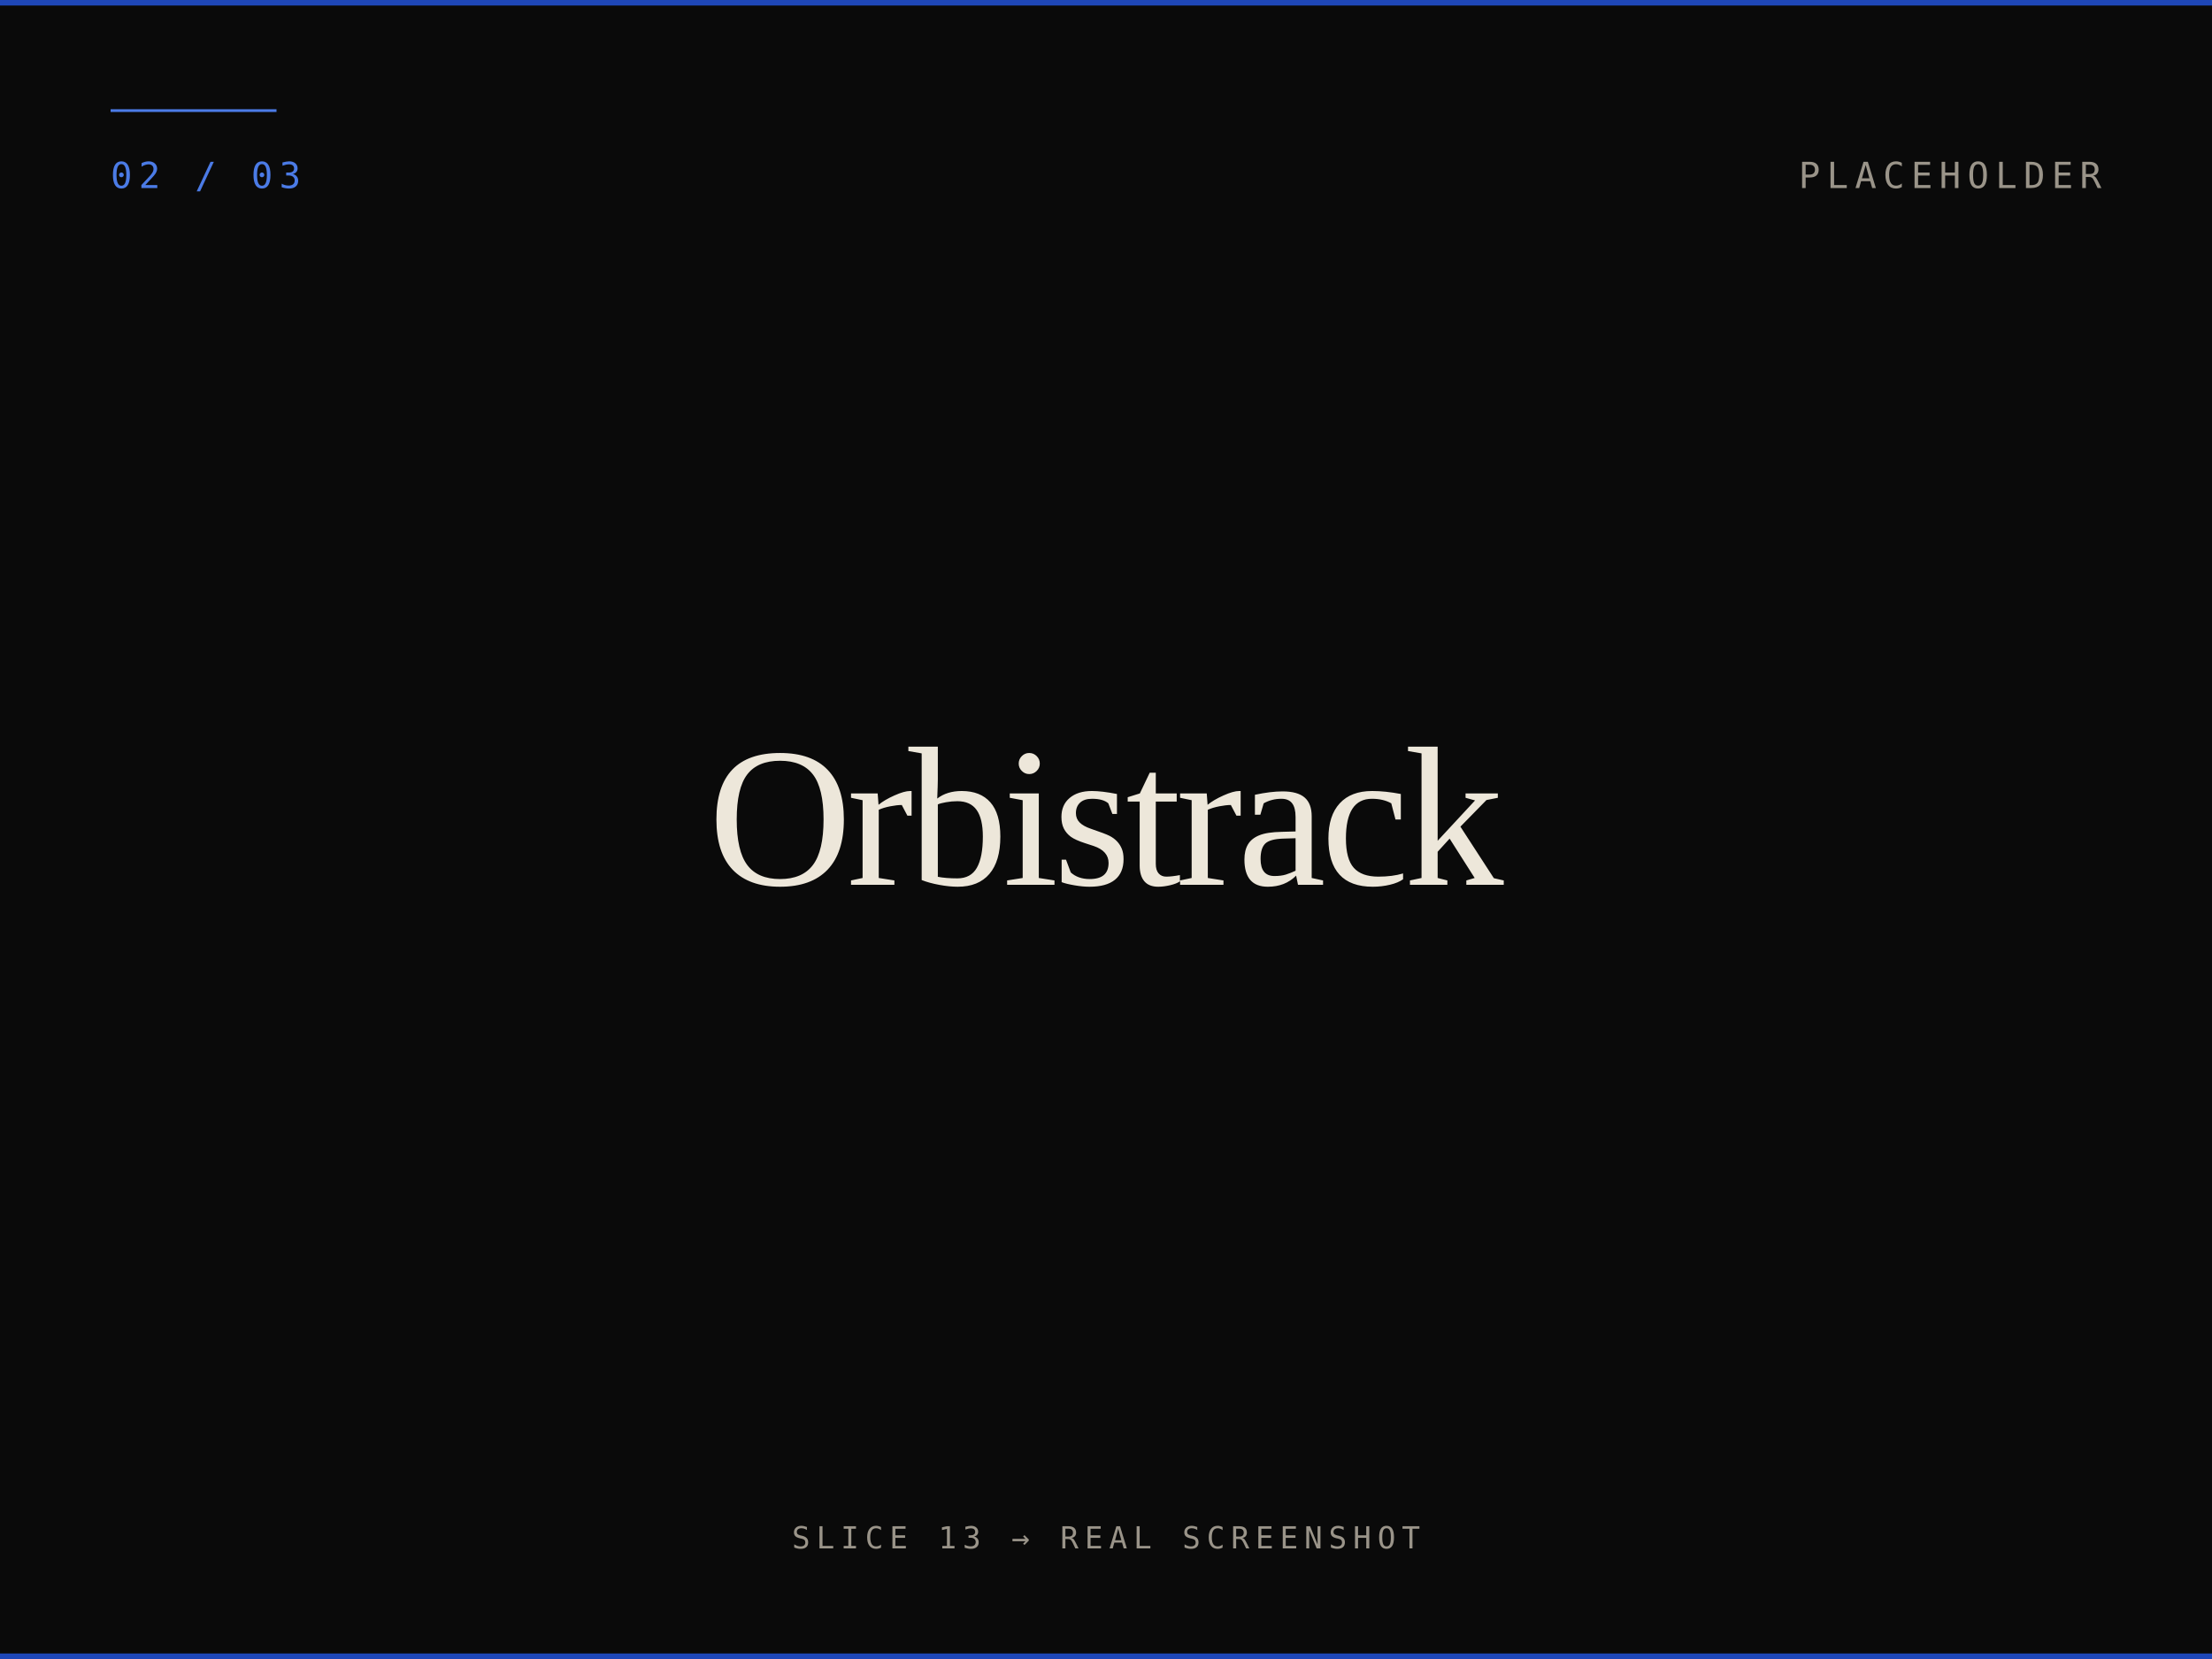
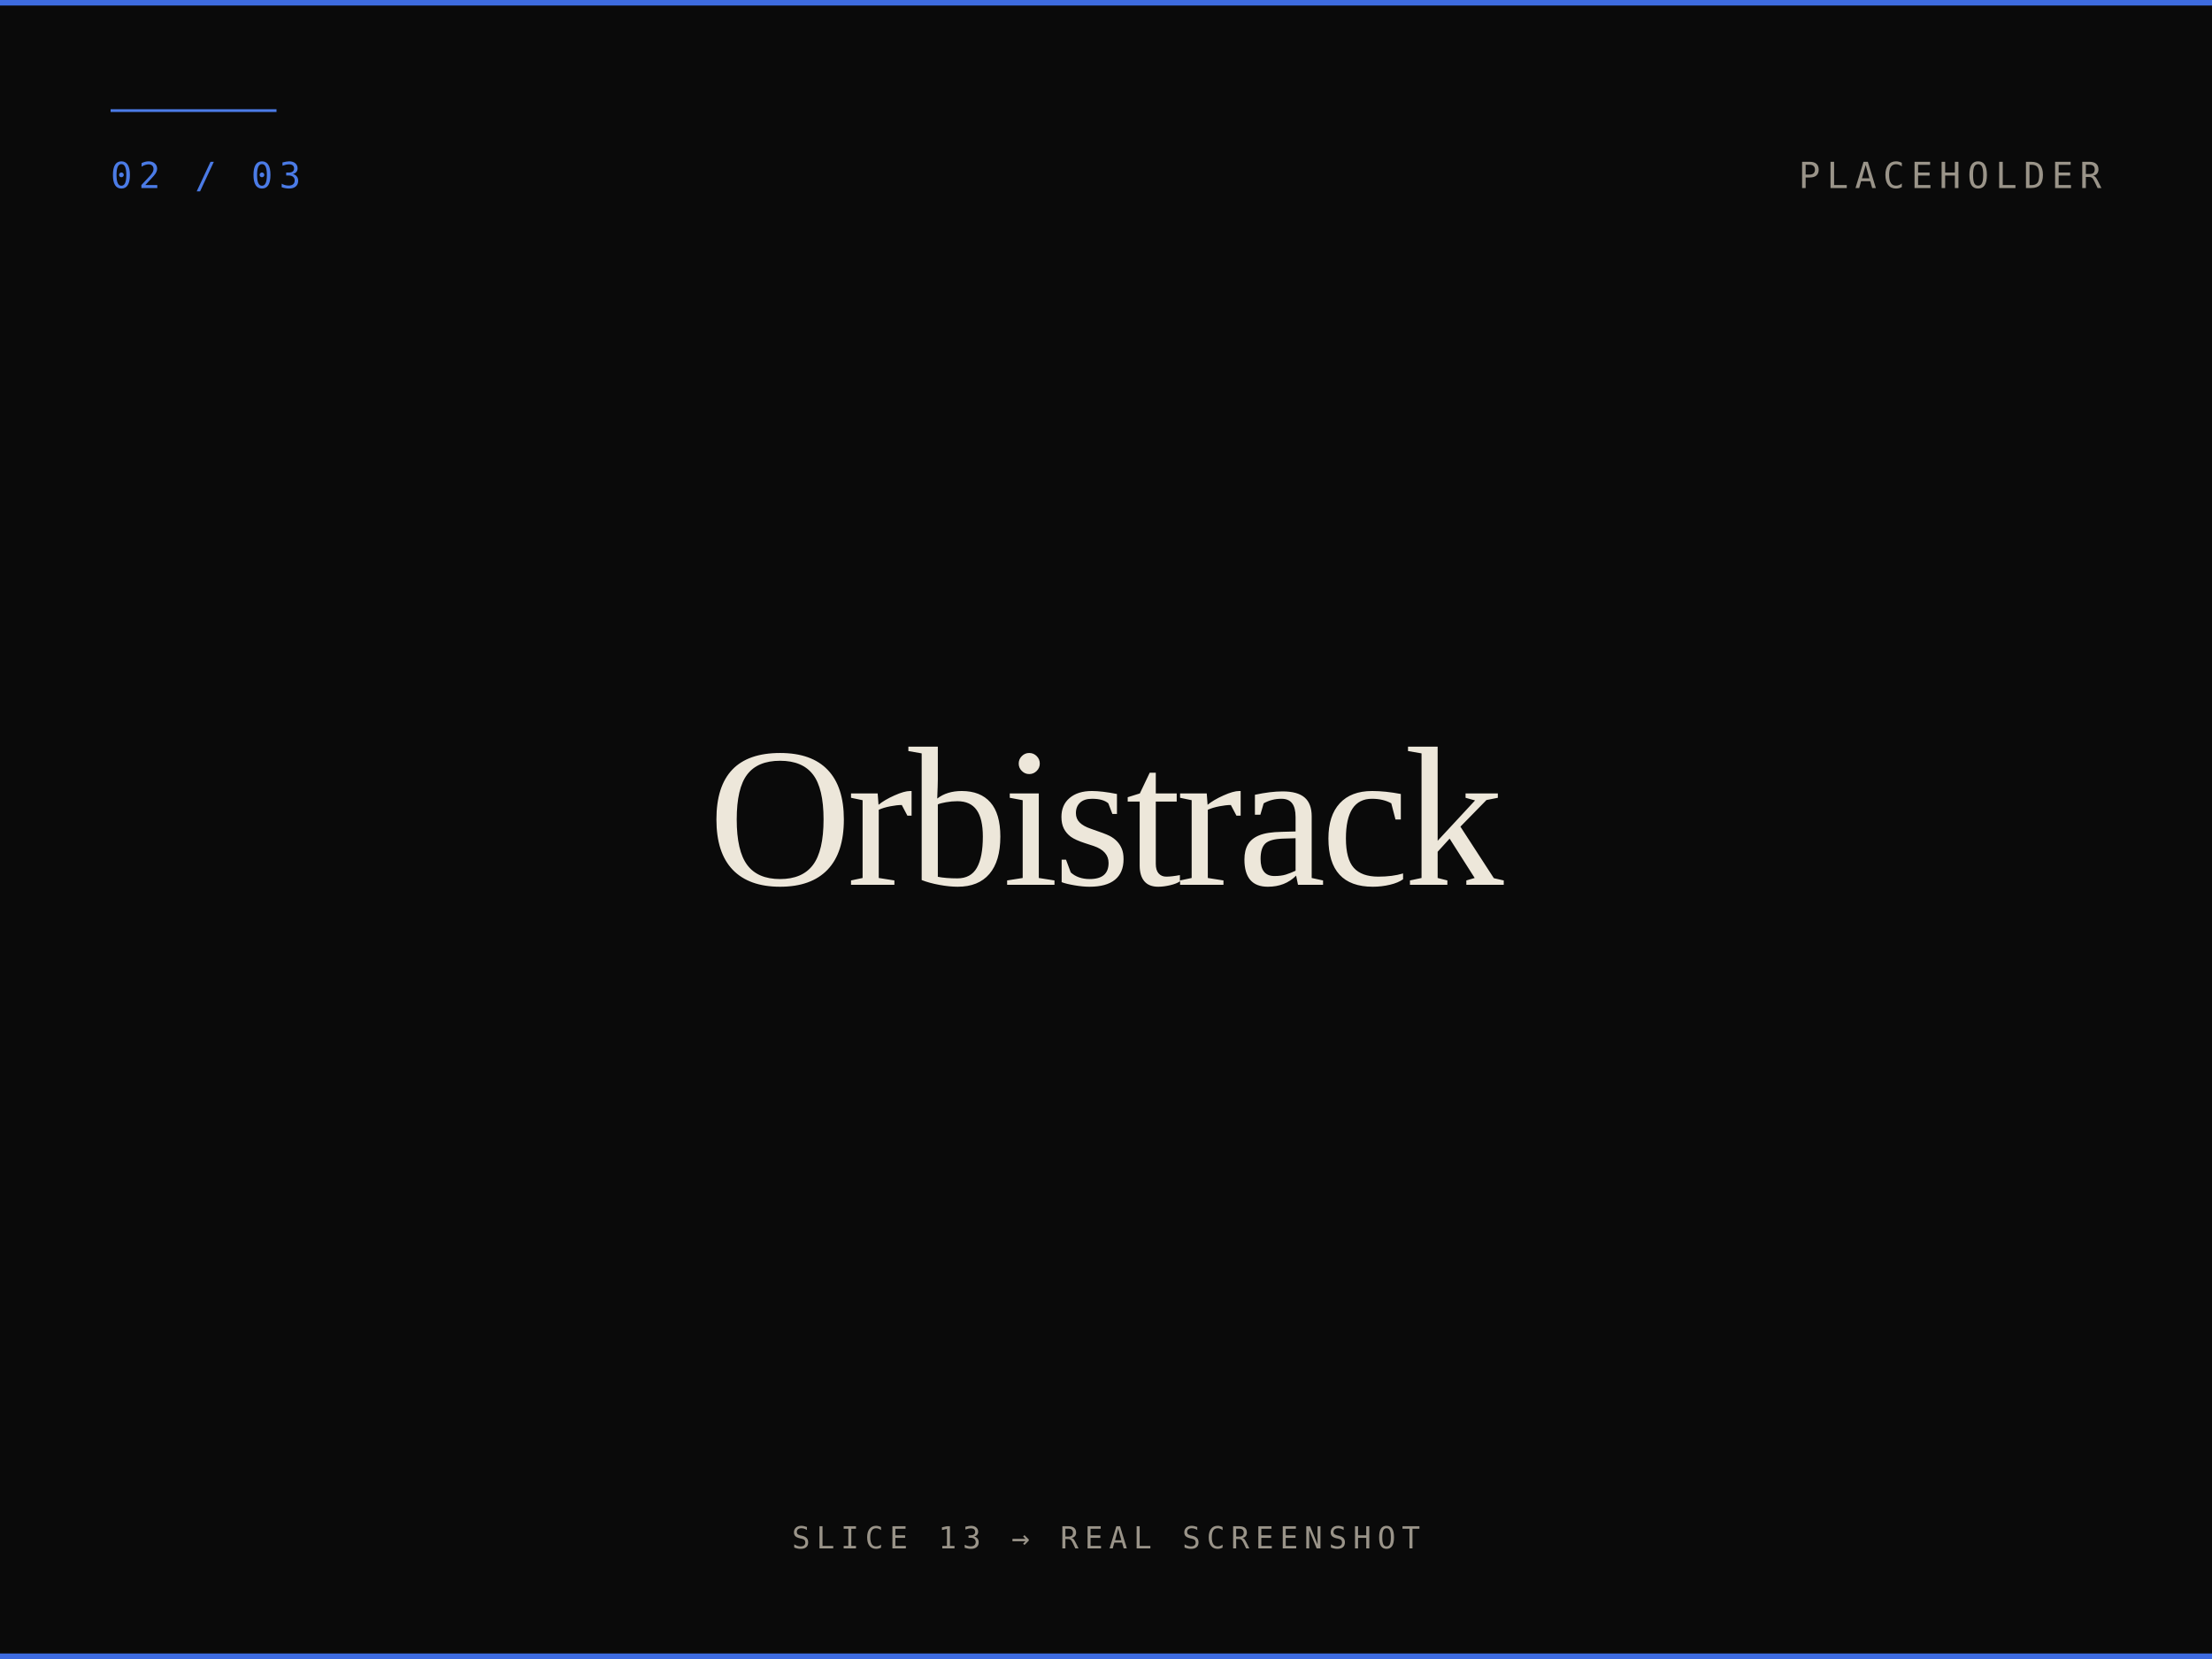
<svg xmlns="http://www.w3.org/2000/svg" width="800" height="600" viewBox="0 0 800 600" role="img" aria-label="Orbistrack — placeholder 2">
  <rect width="800" height="600" fill="#0A0A0A" />
-   <rect x="0" y="0" width="800" height="2" fill="#1E47B8" />
-   <rect x="0" y="598" width="800" height="2" fill="#1E47B8" />
+   <rect x="0" y="0" width="800" height="2" fill="#3D6BE0" />
+   <rect x="0" y="598" width="800" height="2" fill="#3D6BE0" />
  <line x1="40" y1="40" x2="100" y2="40" stroke="#4B7BE6" stroke-width="1" />
  <text x="40" y="68" font-family="ui-monospace, 'JetBrains Mono', monospace" font-size="13" fill="#4B7BE6" letter-spacing="0.18em">02 / 03</text>
  <text x="760" y="68" font-family="ui-monospace, monospace" font-size="13" fill="#9A9489" text-anchor="end" letter-spacing="0.18em">PLACEHOLDER</text>
  <text x="400" y="320" font-family="Georgia, 'Times New Roman', serif" font-size="72" fill="#EDE7DA" text-anchor="middle" font-weight="300" letter-spacing="-0.025em">Orbistrack</text>
  <text x="400" y="560" font-family="ui-monospace, monospace" font-size="11" fill="#9A9489" text-anchor="middle" letter-spacing="0.2em">SLICE 13 → REAL SCREENSHOT</text>
</svg>
